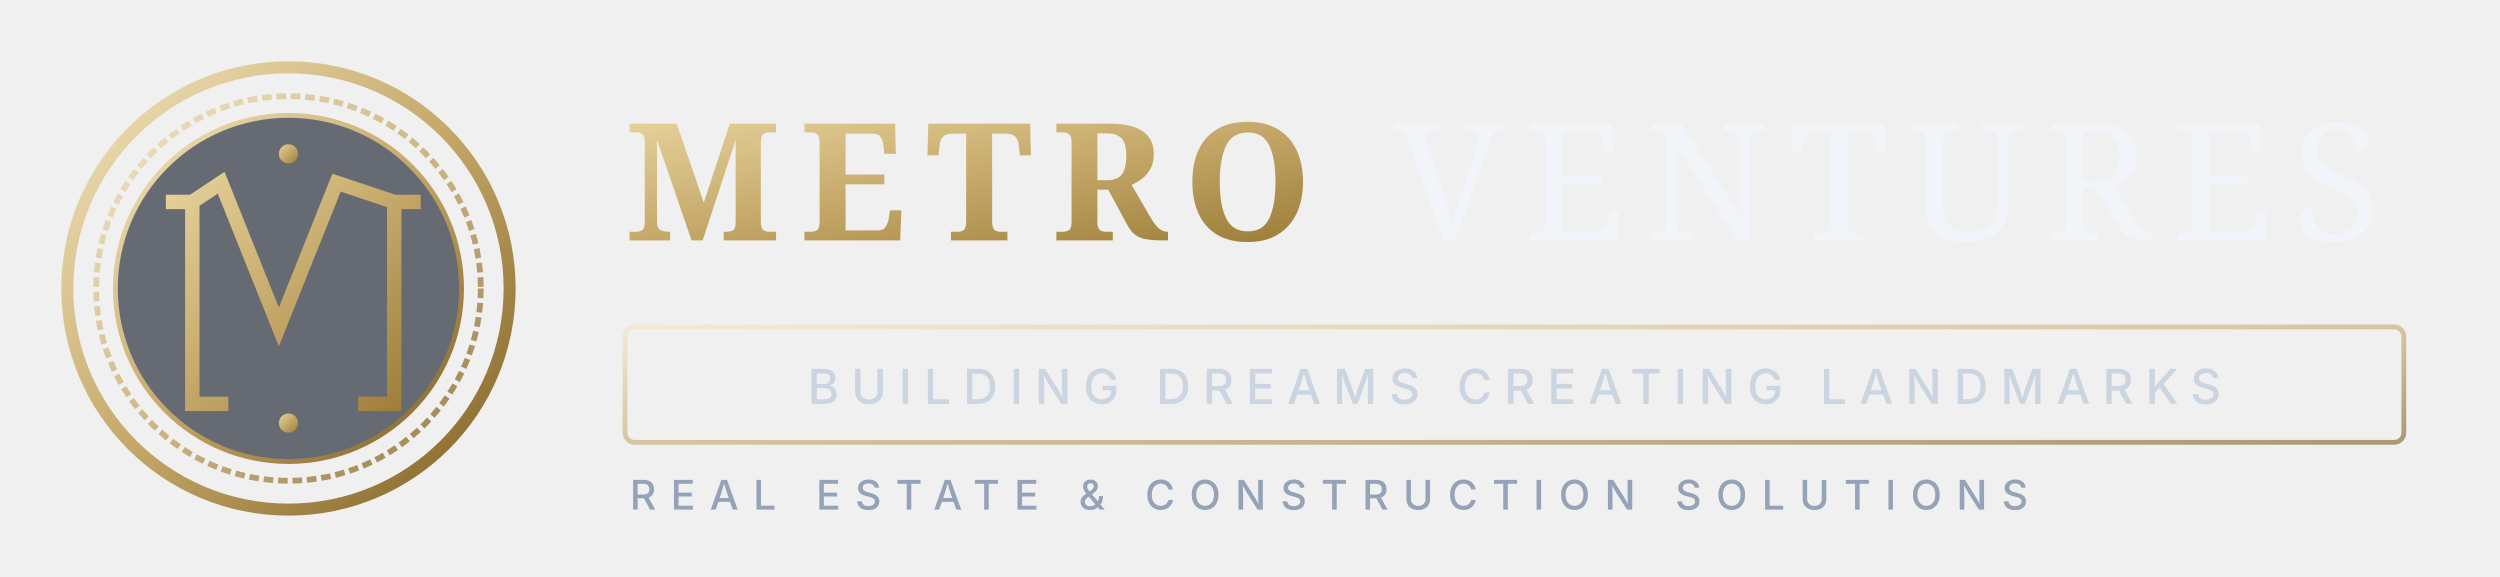
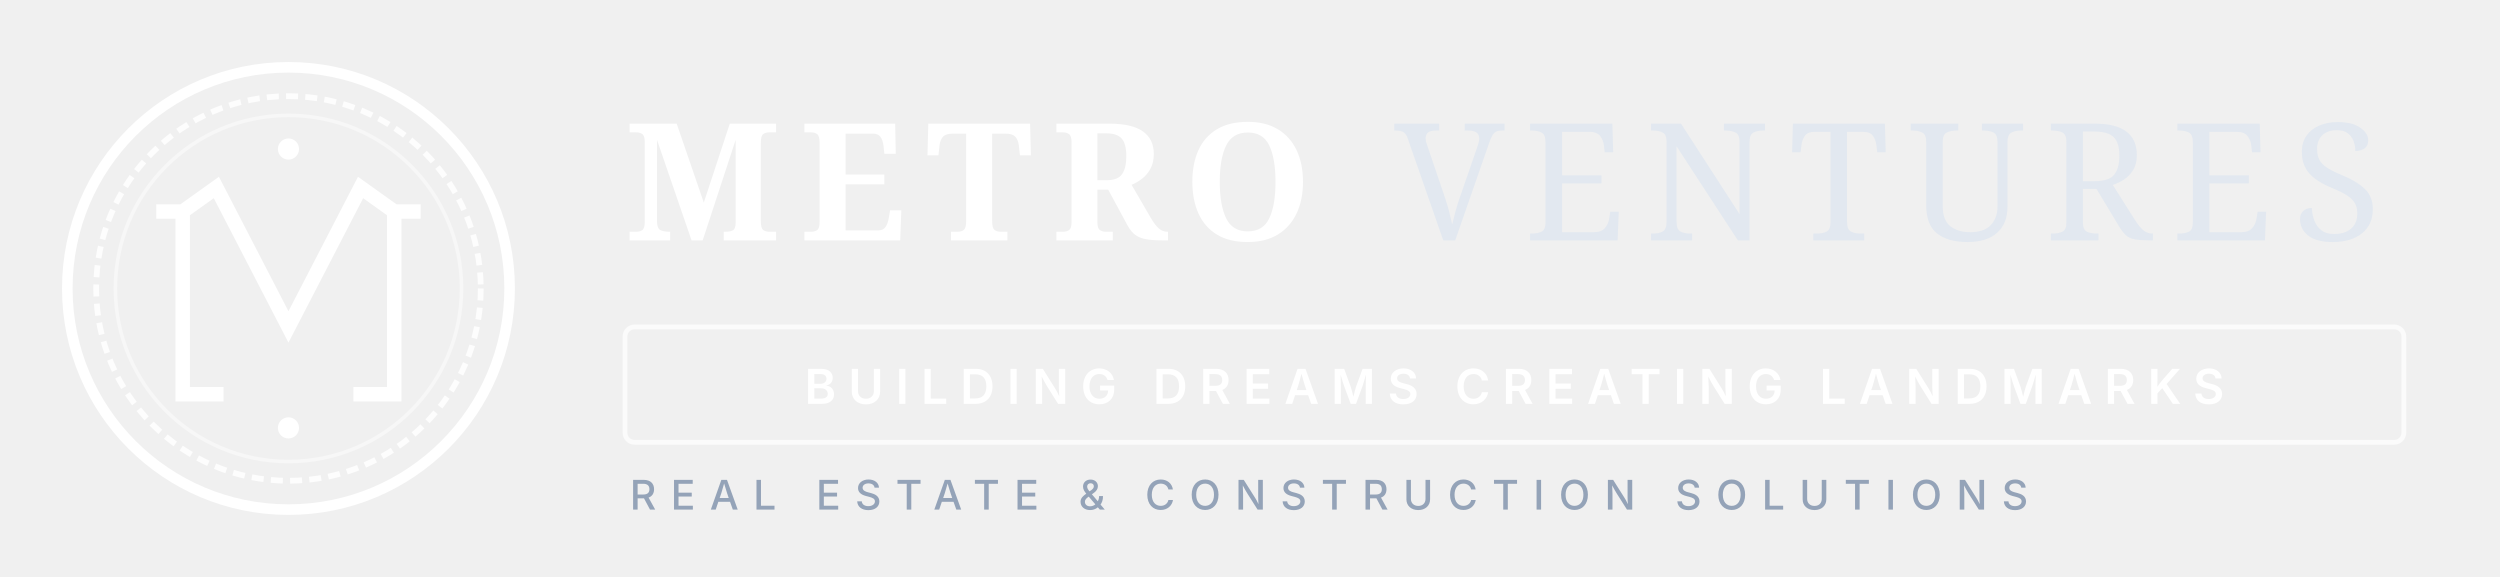
<svg xmlns="http://www.w3.org/2000/svg" viewBox="0 0 520 120" fill="none" class="metro-logo">
-   <defs>
-     <linearGradient id="goldGrad" x1="0%" y1="0%" x2="100%" y2="100%">
-       <stop offset="0%" stop-color="#E5D19A" />
-       <stop offset="50%" stop-color="#C5A869" />
-       <stop offset="100%" stop-color="#9C7D38" />
-     </linearGradient>
-     <linearGradient id="goldStroke" x1="0%" y1="0%" x2="100%" y2="100%">
-       <stop offset="0%" stop-color="#F3E5BE" />
-       <stop offset="50%" stop-color="#C5A869" />
-       <stop offset="100%" stop-color="#7E6023" />
-     </linearGradient>
-   </defs>
  <g transform="translate(60, 60)">
-     <circle r="46" stroke="url(#goldStroke)" stroke-width="2.5" fill="none" />
-     <circle r="40" stroke="url(#goldStroke)" stroke-width="1.2" stroke-dasharray="2 1" fill="none" opacity="0.8" />
-     <circle r="36" stroke="url(#goldStroke)" stroke-width="1" fill="#0A111F" fill-opacity="0.6" />
-     <path d="M-20,24 V-18 L-14,-22 L-2,8 L10,-22 L22,-18 V24 M-20,24 H-14 M-20,-18 H-24 M22,24 H16 M22,-18 H26" stroke="url(#goldGrad)" stroke-width="3" stroke-linecap="square" stroke-linejoin="miter" fill="none" />
-     <circle cx="0" cy="-28" r="2" fill="url(#goldGrad)" />
-     <circle cx="0" cy="28" r="2" fill="url(#goldGrad)" />
+     <circle r="46" stroke="#FFFFFF" stroke-width="2.2" fill="none" />
+     <circle r="40" stroke="#FFFFFF" stroke-width="1.2" stroke-dasharray="2.5 1.5" fill="none" opacity="0.85" />
+     <circle r="36" stroke="#FFFFFF" stroke-width="0.75" fill="none" opacity="0.45" />
+     <path d="M-22,22 V-16 L-15,-21 L0,8 L15,-21 L22,-16 V22 M-22,22 H-15 M-22,-16 H-26 M22,22 H15 M22,-16 H26" stroke="#FFFFFF" stroke-width="3" stroke-linecap="square" stroke-linejoin="miter" fill="none" />
+     <circle cx="0" cy="-29" r="2.2" fill="#FFFFFF" />
+     <circle cx="0" cy="29" r="2.2" fill="#FFFFFF" />
  </g>
  <g transform="translate(130, 0)">
-     <text x="0" y="50" font-family="'Cinzel', 'Cinzel Decorative', 'Playfair Display', Georgia, serif" font-size="34" font-weight="700" letter-spacing="4" fill="url(#goldGrad)">METRO</text>
-     <text x="160" y="50" font-family="'Cinzel', 'Cinzel Decorative', 'Playfair Display', Georgia, serif" font-size="34" font-weight="400" letter-spacing="4" fill="#F1F5F9">VENTURES</text>
+     <text x="0" y="50" font-family="'Cinzel', 'Cinzel Decorative', Georgia, serif" font-size="34" font-weight="700" letter-spacing="4" fill="#FFFFFF">METRO</text>
+     <text x="160" y="50" font-family="'Cinzel', 'Cinzel Decorative', Georgia, serif" font-size="34" font-weight="400" letter-spacing="4" fill="#E2E8F0">VENTURES</text>
    <g transform="translate(0, 68)">
-       <rect x="0" y="0" width="370" height="24" rx="2" fill="none" stroke="url(#goldStroke)" stroke-width="1" stroke-opacity="0.6" />
-       <text x="185" y="16" font-family="'Inter', -apple-system, BlinkMacSystemFont, sans-serif" font-size="10" font-weight="500" letter-spacing="2.5" text-anchor="middle" fill="#CBD5E1">BUILDING DREAMS CREATING LANDMARKS</text>
+       <rect x="0" y="0" width="370" height="24" rx="2" fill="none" stroke="#FFFFFF" stroke-width="1" stroke-opacity="0.7" />
+       <text x="185" y="16" font-family="'Inter', -apple-system, BlinkMacSystemFont, sans-serif" font-size="10" font-weight="600" letter-spacing="2.5" text-anchor="middle" fill="#FFFFFF">BUILDING DREAMS CREATING LANDMARKS</text>
    </g>
    <text x="1" y="106" font-family="'Inter', sans-serif" font-size="8.5" font-weight="500" letter-spacing="3" fill="#94A3B8">REAL ESTATE &amp; CONSTRUCTION SOLUTIONS</text>
  </g>
</svg>
